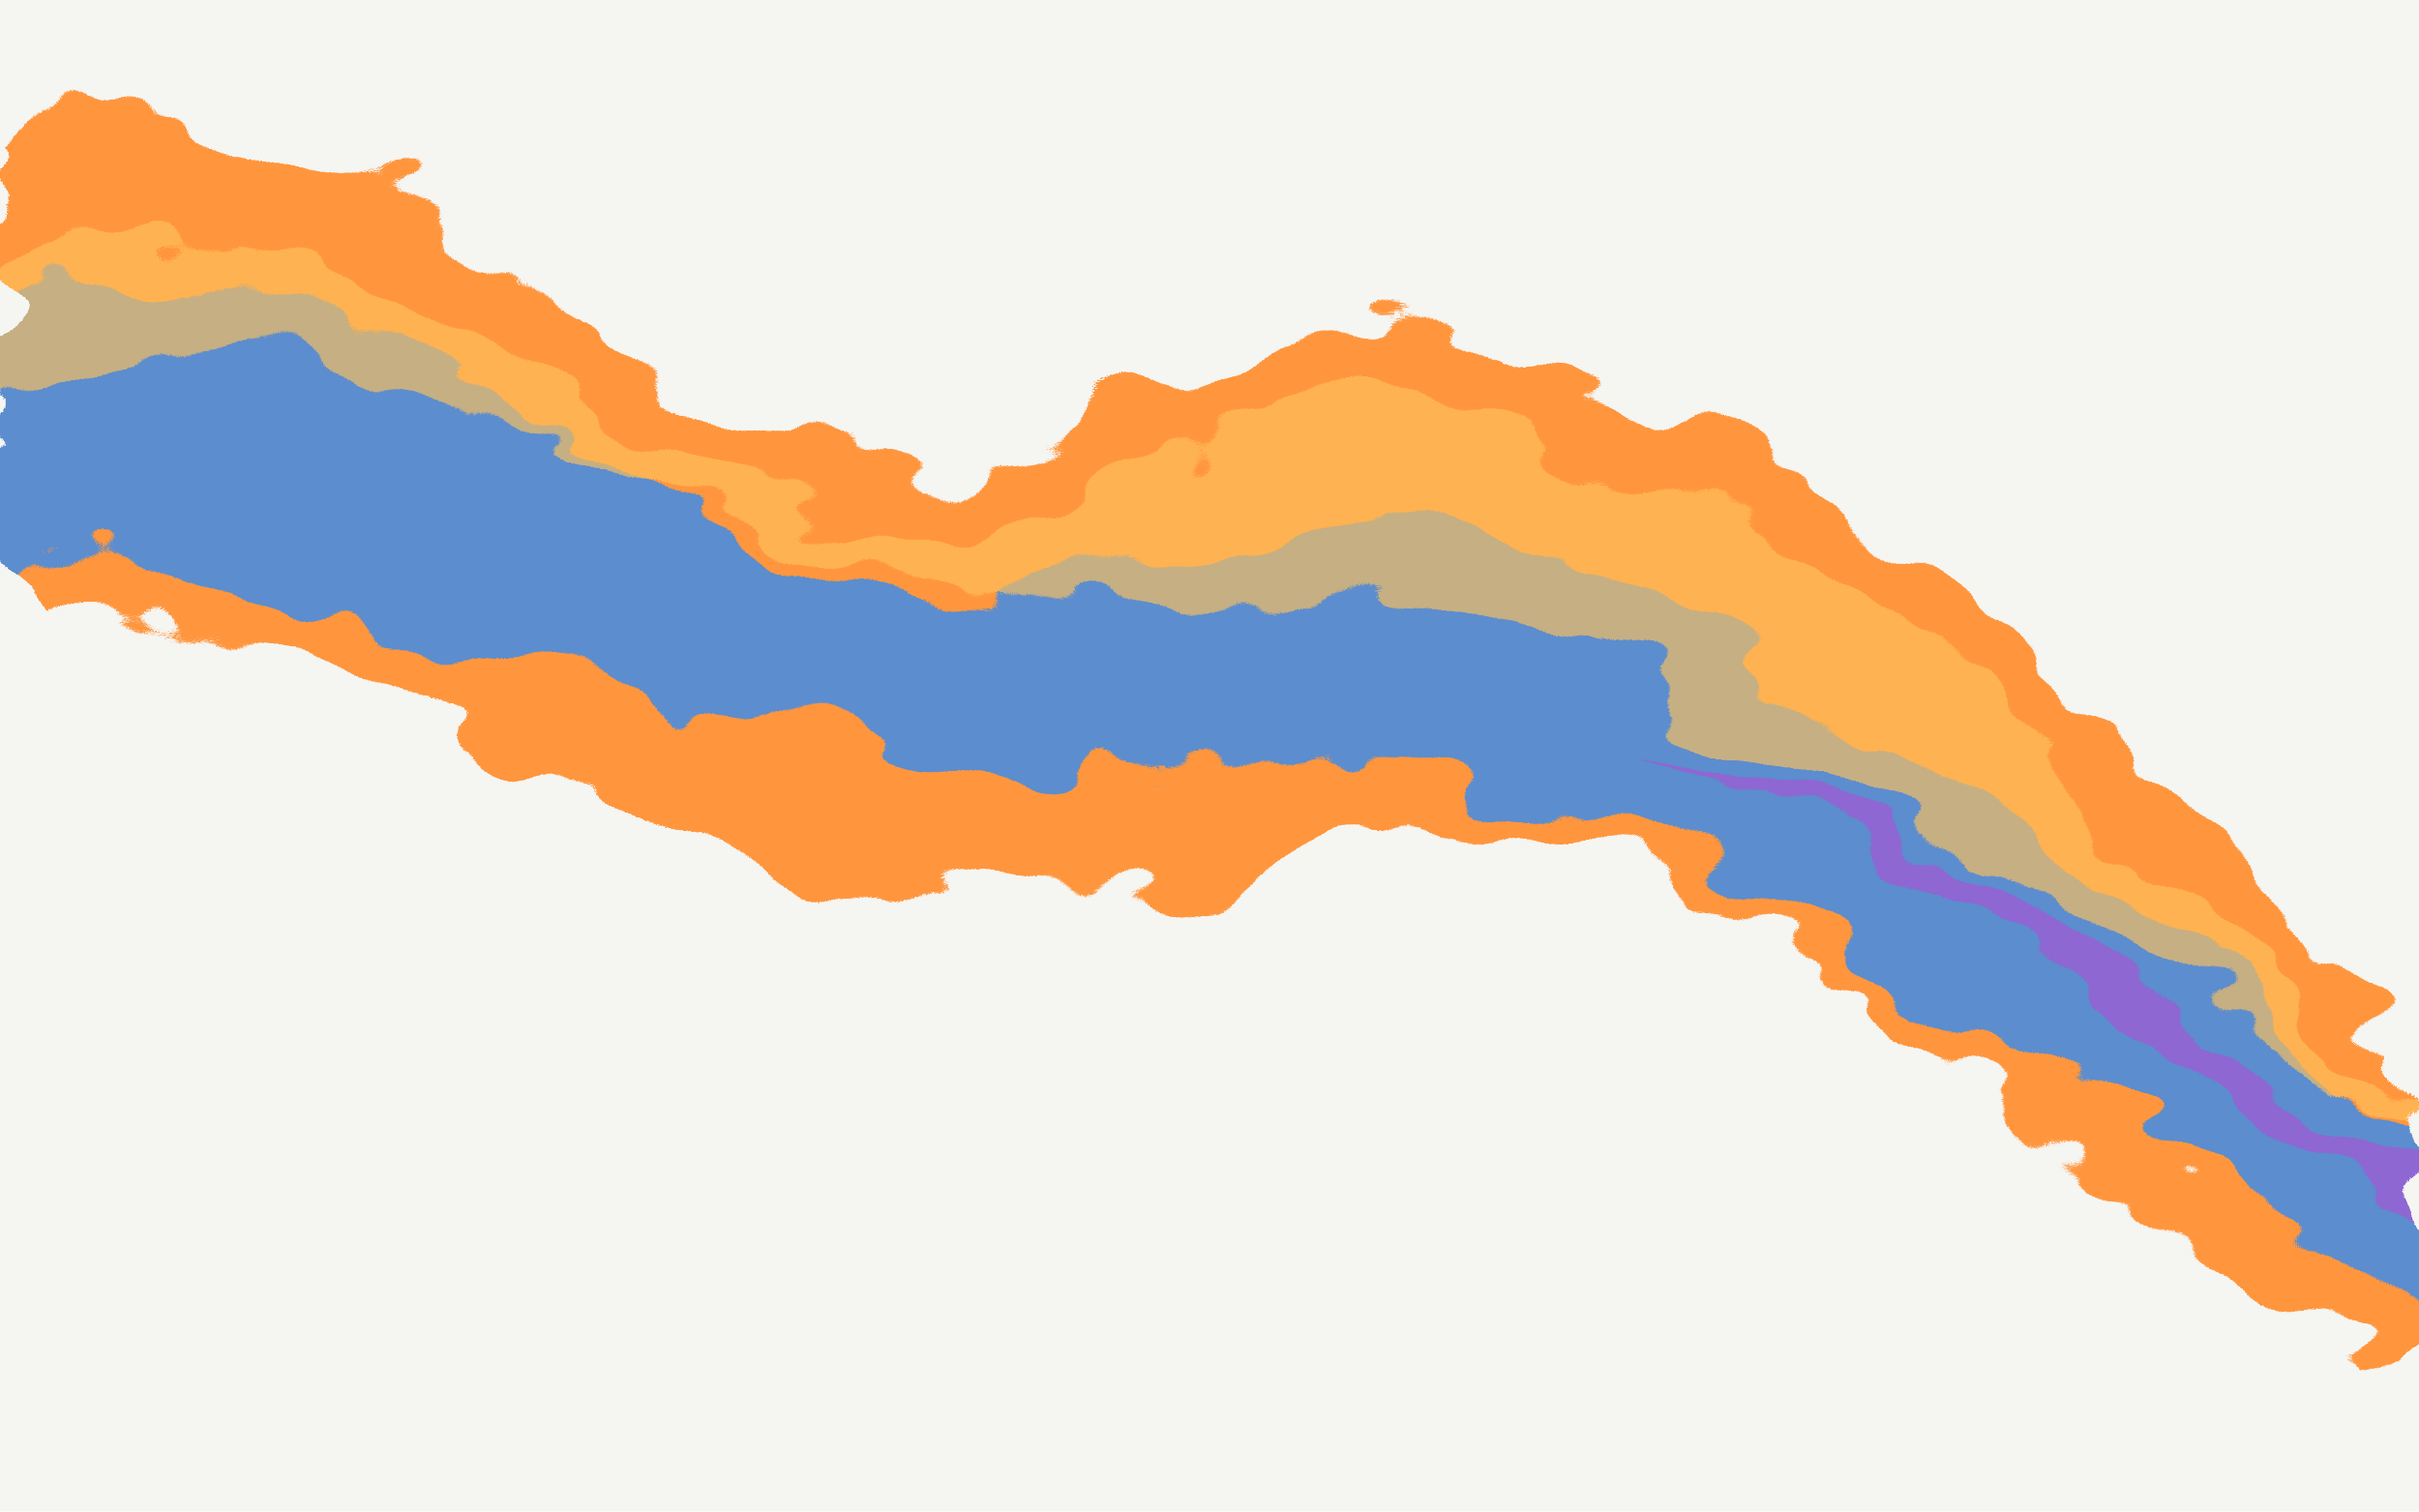
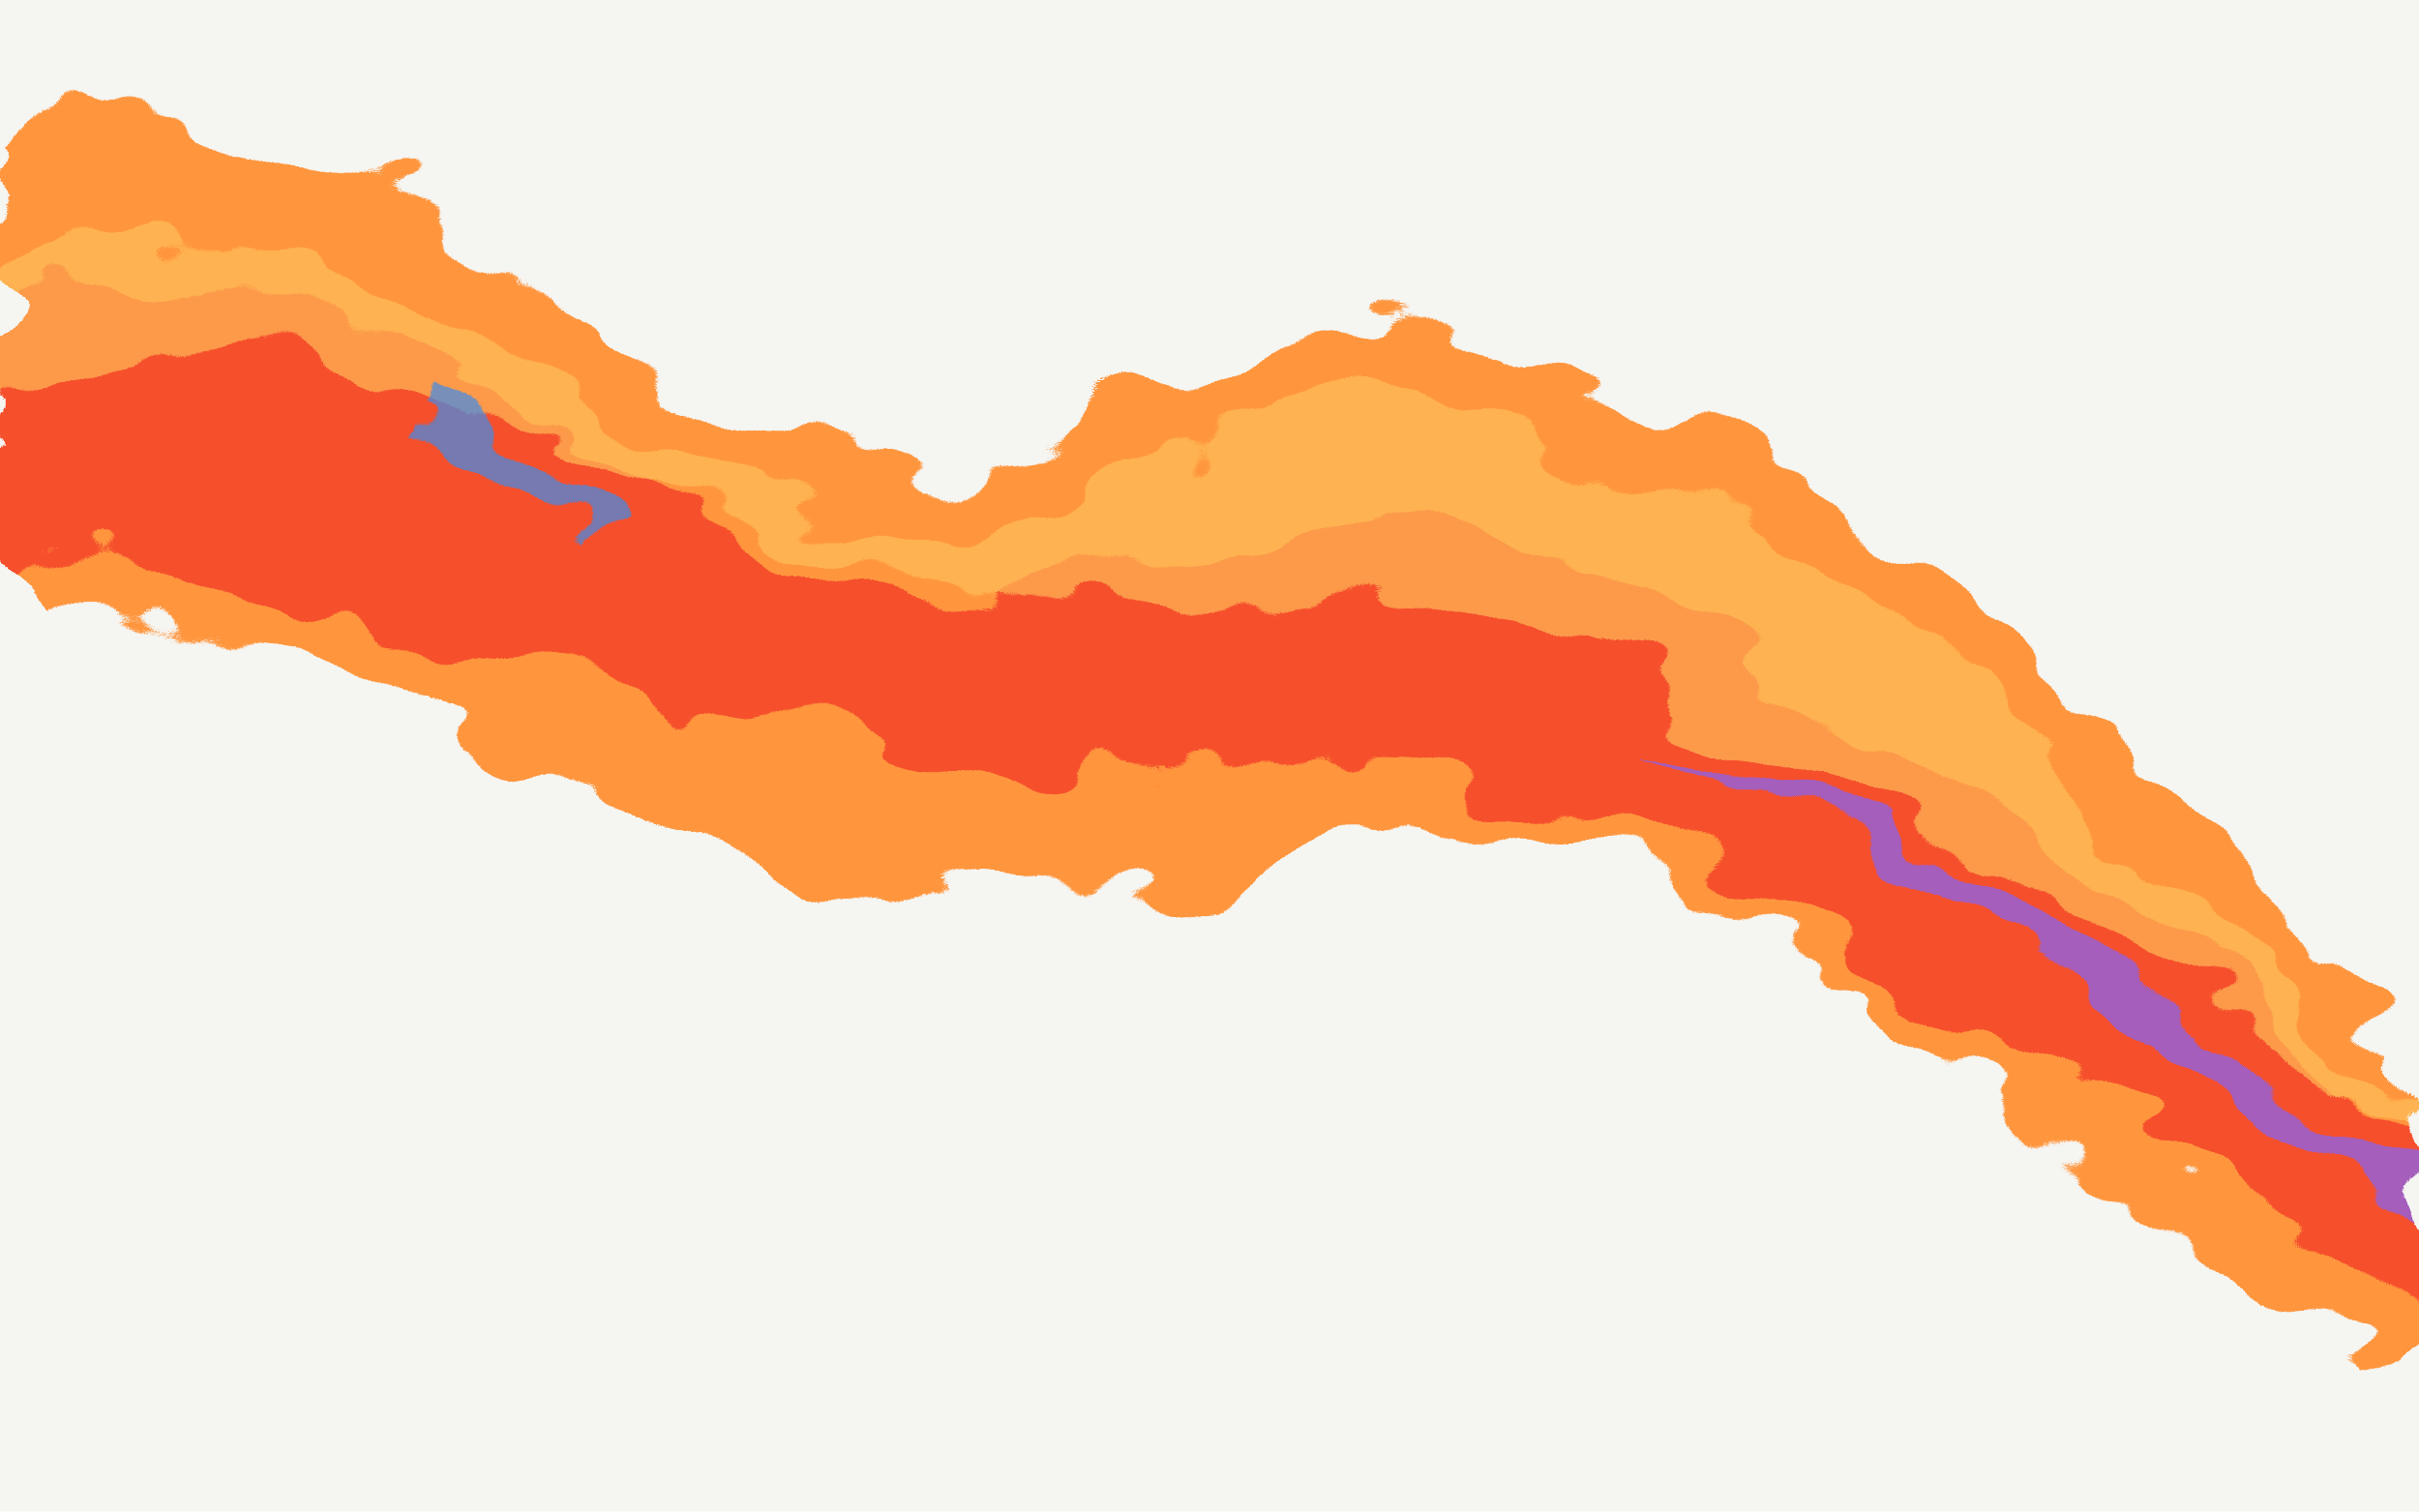
<svg xmlns="http://www.w3.org/2000/svg" viewBox="0 0 1440 900">
  <defs>
    <filter id="ink">
      <feTurbulence type="fractalNoise" baseFrequency=".009 .015" numOctaves="3" seed="8" result="noise" />
      <feDisplacementMap in="SourceGraphic" in2="noise" scale="90" xChannelSelector="R" yChannelSelector="G" />
    </filter>
  </defs>
  <path fill="#f5f5f2" d="M0 0h1440v900H0z" />
  <g filter="url(#ink)">
    <path fill="#ff963e" d="M-120 160C230-130 410 410 650 250S1130 310 1560 730L1420 810C1080 600 970 430 710 520S170 290-60 390Z" />
-     <path fill="#408ce8" opacity=".85" d="M-120 230C230 0 410 460 650 340S1130 410 1560 770L1440 790C1030 530 970 450 710 460S170 300-60 360Z" />
+     <path fill="#f44329" opacity=".85" d="M-120 230C230 0 410 460 650 340S1130 410 1560 770L1440 790C1030 530 970 450 710 460S170 300-60 360Z" />
    <path fill="#ffc15b" opacity=".65" d="M-50 180C230 20 430 430 660 280S1140 390 1500 700C1020 420 980 350 690 360S220 120-50 260Z" />
    <path fill="#9760d4" opacity=".85" d="M980 440C1150 470 1300 610 1470 720L1450 735C1270 630 1150 500 980 440Z" />
+     <path fill="#408ce8" opacity=".70" d="M240 220C290 230 310 290 360 320L345 335C295 305 275 250 240 240Z" />
  </g>
</svg>
